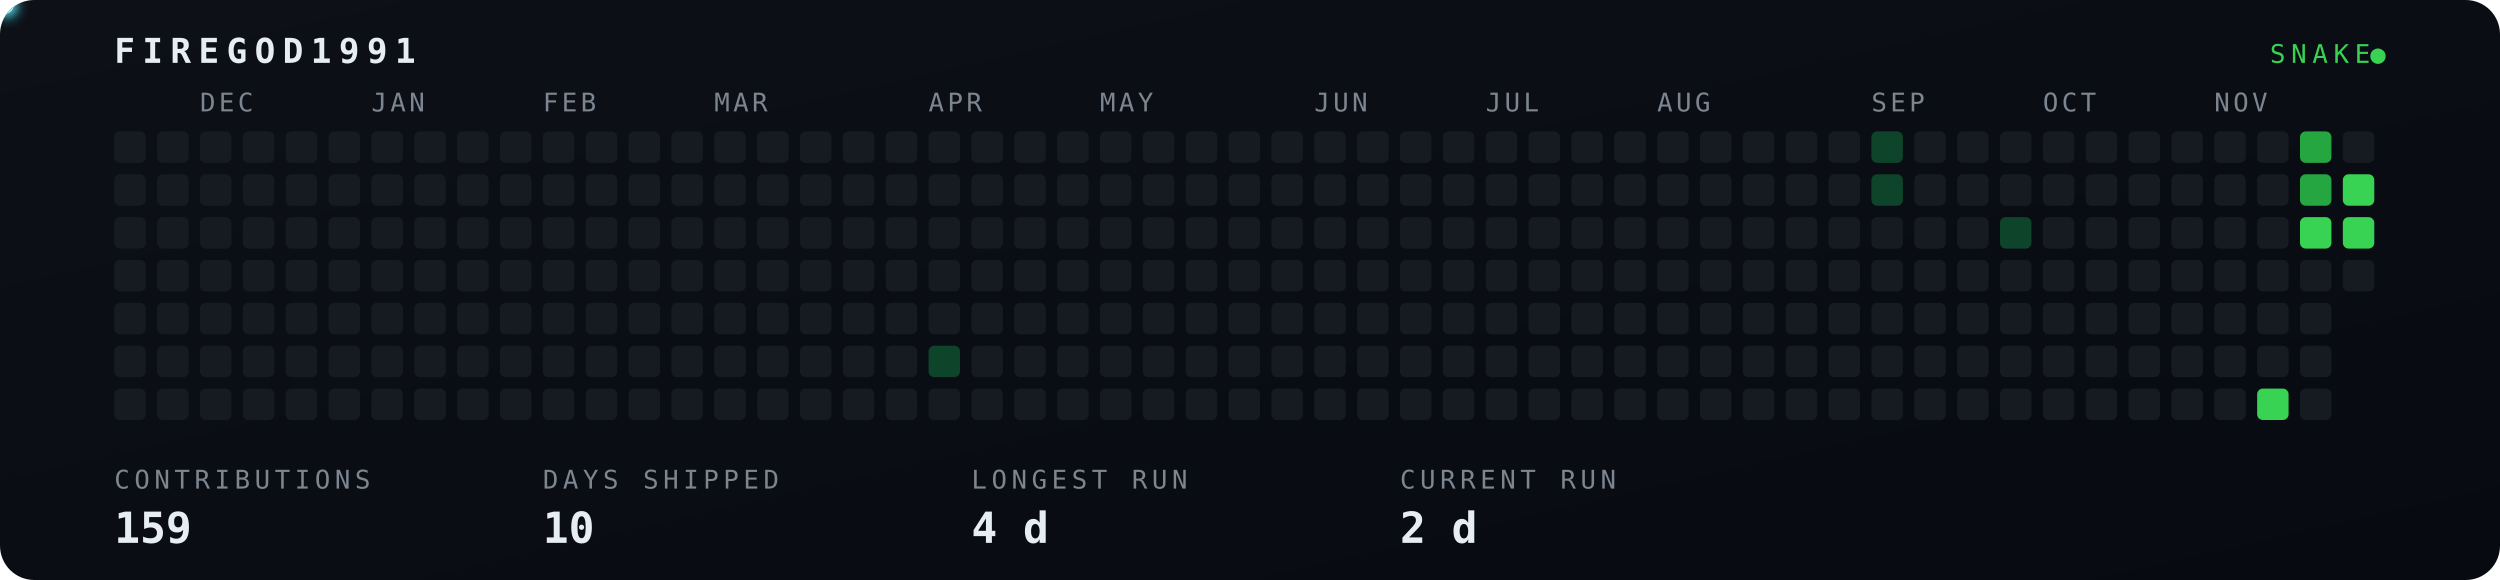
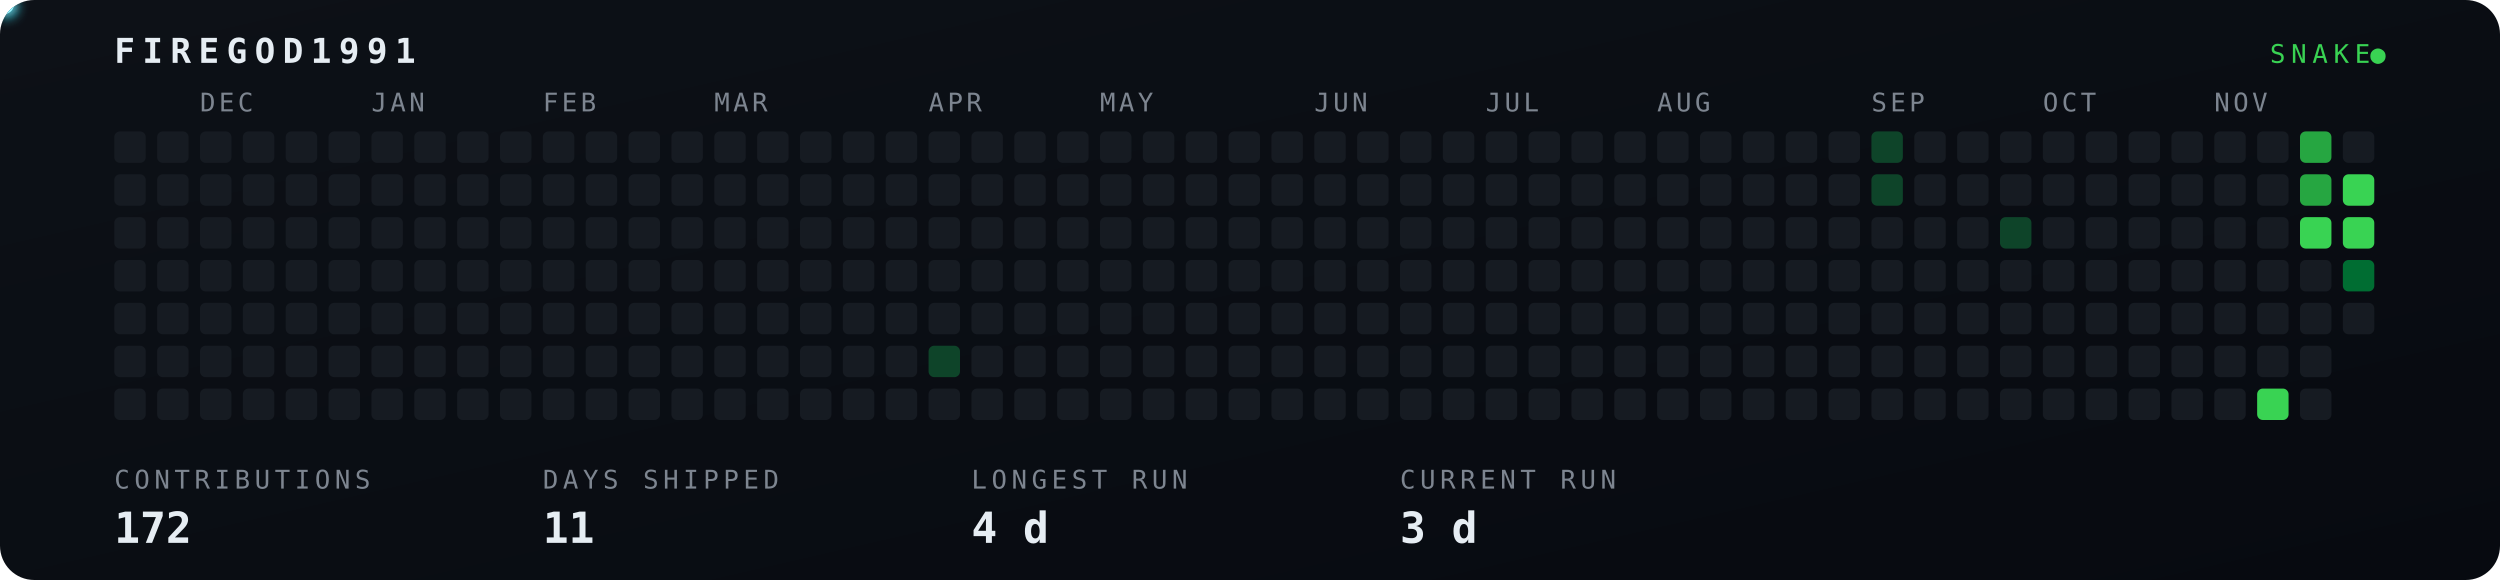
<svg xmlns="http://www.w3.org/2000/svg" viewBox="0 0 875 203" width="875" height="203" role="img" aria-labelledby="t d">
  <defs>
    <linearGradient id="bg" x1="0" y1="0" x2="1" y2="1">
      <stop offset="0" stop-color="#0d1117" />
      <stop offset="1" stop-color="#070a10" />
    </linearGradient>
    <filter id="glow" x="-100%" y="-100%" width="300%" height="300%">
      <feGaussianBlur stdDeviation="2.4" result="b" />
      <feMerge>
        <feMergeNode in="b" />
        <feMergeNode in="SourceGraphic" />
      </feMerge>
    </filter>
    <clipPath id="card">
      <rect width="875" height="203" rx="12" />
    </clipPath>
  </defs>
  <style>
    text { font-family: ui-monospace, SFMono-Regular, Menlo, Consolas, monospace; }
    .m { fill: #7d8590; font-size: 9px; letter-spacing: 1.2px; }
    .k { fill: #7d8590; font-size: 9px; letter-spacing: 1.6px; }
    .v { fill: #e6edf3; font-size: 15px; font-weight: 700; }
    .t { fill: #e6edf3; font-size: 12px; font-weight: 700; letter-spacing: 2.6px; }
    .s { fill: #39d353; font-size: 9px; letter-spacing: 2px; }
-     .seg { offset-path: path('M0.5 96.5 L330.5 96.5 L330.5 126.5 L660.5 126.5 L660.5 66.5 L660.5 51.5 L705.5 51.5 L705.5 81.5 L810.5 81.5 L810.5 66.5 L810.5 51.5 L825.5 51.5 L825.5 66.5 L825.5 81.5 L795.5 81.5 L795.5 141.5 L920.0 141.5'); offset-rotate: 0deg; animation: crawl 8.50s linear infinite both; }
+     .seg { offset-path: path('M0.5 96.5 L330.5 96.5 L330.5 126.5 L660.5 126.5 L660.5 66.5 L660.5 51.5 L705.5 51.5 L705.5 81.5 L810.5 81.5 L810.5 66.5 L810.5 51.5 L825.5 51.5 L825.5 66.5 L825.5 81.5 L825.5 96.5 L795.5 96.5 L795.5 141.5 L920.0 141.5'); offset-rotate: 0deg; animation: crawl 8.50s linear infinite both; }
    @keyframes crawl { 0% { offset-distance: 0%; } 70.59%, 100% { offset-distance: 100%; } }
    .blink { animation: blink 1.4s steps(2, start) infinite; }
    @keyframes blink { to { visibility: hidden; } }
    @media (prefers-reduced-motion: reduce) { * { animation: none !important; } .seg { display: none; } }
    
    @keyframes e19_5 { 0%, 20.57% { fill: #0e4429; } 20.98%, 99.00% { fill: #161b22; } 100% { fill: #0e4429; } }
    @keyframes e41_0 { 0%, 43.73% { fill: #0e4429; } 44.14%, 99.00% { fill: #161b22; } 100% { fill: #0e4429; } }
    @keyframes e41_1 { 0%, 42.87% { fill: #0e4429; } 43.28%, 99.00% { fill: #161b22; } 100% { fill: #0e4429; } }
    @keyframes e44_2 { 0%, 48.02% { fill: #0e4429; } 48.43%, 99.00% { fill: #161b22; } 100% { fill: #0e4429; } }
    @keyframes e50_6 { 0%, 63.46% { fill: #39d353; } 63.87%, 99.00% { fill: #161b22; } 100% { fill: #39d353; } }
    @keyframes e51_0 { 0%, 55.74% { fill: #26a641; } 56.15%, 99.00% { fill: #161b22; } 100% { fill: #26a641; } }
    @keyframes e51_1 { 0%, 54.88% { fill: #26a641; } 55.29%, 99.00% { fill: #161b22; } 100% { fill: #26a641; } }
    @keyframes e51_2 { 0%, 54.02% { fill: #39d353; } 54.43%, 99.00% { fill: #161b22; } 100% { fill: #39d353; } }
    @keyframes e52_1 { 0%, 57.46% { fill: #39d353; } 57.87%, 99.00% { fill: #161b22; } 100% { fill: #39d353; } }
    @keyframes e52_2 { 0%, 58.31% { fill: #39d353; } 58.72%, 99.00% { fill: #161b22; } 100% { fill: #39d353; } }
-     @keyframes g14 { 0%, 53.97% { opacity: 0; } 54.47%, 100% { opacity: 1; } }
+     @keyframes e52_3 { 0%, 59.17% { fill: #006d32; } 59.58%, 99.00% { fill: #161b22; } 100% { fill: #006d32; } }
+     @keyframes g15 { 0%, 53.29% { opacity: 0; } 53.79%, 100% { opacity: 1; } }
+     @keyframes g14 { 0%, 49.68% { opacity: 0; } 50.18%, 100% { opacity: 1; } }
    @keyframes g13 { 0%, 49.50% { opacity: 0; } 50.00%, 100% { opacity: 1; } }
    @keyframes g12 { 0%, 49.32% { opacity: 0; } 49.82%, 100% { opacity: 1; } }
    @keyframes g11 { 0%, 48.28% { opacity: 0; } 48.78%, 100% { opacity: 1; } }
    @keyframes g10 { 0%, 48.11% { opacity: 0; } 48.61%, 100% { opacity: 1; } }
    @keyframes g9 { 0%, 47.93% { opacity: 0; } 48.43%, 100% { opacity: 1; } }
    @keyframes g8 { 0%, 42.60% { opacity: 0; } 43.10%, 100% { opacity: 1; } }
    @keyframes g7 { 0%, 38.99% { opacity: 0; } 39.49%, 100% { opacity: 1; } }
    @keyframes g6 { 0%, 38.81% { opacity: 0; } 39.31%, 100% { opacity: 1; } }
    @keyframes g5 { 0%, 17.19% { opacity: 0; } 17.69%, 100% { opacity: 1; } }</style>
  <g clip-path="url(#card)">
    <rect width="875" height="203" fill="url(#bg)" />
    <text class="t" x="40" y="22">FIREGOD1991</text>
    <text class="s" x="835" y="22" text-anchor="end">SNAKE<tspan class="blink"> ●</tspan>
    </text>
    <text class="m" x="70" y="39">DEC</text>
    <text class="m" x="130" y="39">JAN</text>
    <text class="m" x="190" y="39">FEB</text>
    <text class="m" x="250" y="39">MAR</text>
    <text class="m" x="325" y="39">APR</text>
    <text class="m" x="385" y="39">MAY</text>
    <text class="m" x="460" y="39">JUN</text>
    <text class="m" x="520" y="39">JUL</text>
    <text class="m" x="580" y="39">AUG</text>
    <text class="m" x="655" y="39">SEP</text>
    <text class="m" x="715" y="39">OCT</text>
    <text class="m" x="775" y="39">NOV</text>
    <rect x="40" y="46" width="11" height="11" rx="2" fill="#161b22" />
    <rect x="40" y="61" width="11" height="11" rx="2" fill="#161b22" />
    <rect x="40" y="76" width="11" height="11" rx="2" fill="#161b22" />
    <rect x="40" y="91" width="11" height="11" rx="2" fill="#161b22" />
    <rect x="40" y="106" width="11" height="11" rx="2" fill="#161b22" />
    <rect x="40" y="121" width="11" height="11" rx="2" fill="#161b22" />
    <rect x="40" y="136" width="11" height="11" rx="2" fill="#161b22" />
    <rect x="55" y="46" width="11" height="11" rx="2" fill="#161b22" />
    <rect x="55" y="61" width="11" height="11" rx="2" fill="#161b22" />
    <rect x="55" y="76" width="11" height="11" rx="2" fill="#161b22" />
    <rect x="55" y="91" width="11" height="11" rx="2" fill="#161b22" />
    <rect x="55" y="106" width="11" height="11" rx="2" fill="#161b22" />
    <rect x="55" y="121" width="11" height="11" rx="2" fill="#161b22" />
    <rect x="55" y="136" width="11" height="11" rx="2" fill="#161b22" />
    <rect x="70" y="46" width="11" height="11" rx="2" fill="#161b22" />
    <rect x="70" y="61" width="11" height="11" rx="2" fill="#161b22" />
    <rect x="70" y="76" width="11" height="11" rx="2" fill="#161b22" />
    <rect x="70" y="91" width="11" height="11" rx="2" fill="#161b22" />
    <rect x="70" y="106" width="11" height="11" rx="2" fill="#161b22" />
    <rect x="70" y="121" width="11" height="11" rx="2" fill="#161b22" />
    <rect x="70" y="136" width="11" height="11" rx="2" fill="#161b22" />
    <rect x="85" y="46" width="11" height="11" rx="2" fill="#161b22" />
    <rect x="85" y="61" width="11" height="11" rx="2" fill="#161b22" />
    <rect x="85" y="76" width="11" height="11" rx="2" fill="#161b22" />
    <rect x="85" y="91" width="11" height="11" rx="2" fill="#161b22" />
    <rect x="85" y="106" width="11" height="11" rx="2" fill="#161b22" />
    <rect x="85" y="121" width="11" height="11" rx="2" fill="#161b22" />
    <rect x="85" y="136" width="11" height="11" rx="2" fill="#161b22" />
    <rect x="100" y="46" width="11" height="11" rx="2" fill="#161b22" />
    <rect x="100" y="61" width="11" height="11" rx="2" fill="#161b22" />
    <rect x="100" y="76" width="11" height="11" rx="2" fill="#161b22" />
    <rect x="100" y="91" width="11" height="11" rx="2" fill="#161b22" />
    <rect x="100" y="106" width="11" height="11" rx="2" fill="#161b22" />
    <rect x="100" y="121" width="11" height="11" rx="2" fill="#161b22" />
    <rect x="100" y="136" width="11" height="11" rx="2" fill="#161b22" />
    <rect x="115" y="46" width="11" height="11" rx="2" fill="#161b22" />
    <rect x="115" y="61" width="11" height="11" rx="2" fill="#161b22" />
    <rect x="115" y="76" width="11" height="11" rx="2" fill="#161b22" />
    <rect x="115" y="91" width="11" height="11" rx="2" fill="#161b22" />
    <rect x="115" y="106" width="11" height="11" rx="2" fill="#161b22" />
    <rect x="115" y="121" width="11" height="11" rx="2" fill="#161b22" />
    <rect x="115" y="136" width="11" height="11" rx="2" fill="#161b22" />
    <rect x="130" y="46" width="11" height="11" rx="2" fill="#161b22" />
    <rect x="130" y="61" width="11" height="11" rx="2" fill="#161b22" />
    <rect x="130" y="76" width="11" height="11" rx="2" fill="#161b22" />
    <rect x="130" y="91" width="11" height="11" rx="2" fill="#161b22" />
    <rect x="130" y="106" width="11" height="11" rx="2" fill="#161b22" />
    <rect x="130" y="121" width="11" height="11" rx="2" fill="#161b22" />
    <rect x="130" y="136" width="11" height="11" rx="2" fill="#161b22" />
    <rect x="145" y="46" width="11" height="11" rx="2" fill="#161b22" />
    <rect x="145" y="61" width="11" height="11" rx="2" fill="#161b22" />
    <rect x="145" y="76" width="11" height="11" rx="2" fill="#161b22" />
    <rect x="145" y="91" width="11" height="11" rx="2" fill="#161b22" />
    <rect x="145" y="106" width="11" height="11" rx="2" fill="#161b22" />
    <rect x="145" y="121" width="11" height="11" rx="2" fill="#161b22" />
    <rect x="145" y="136" width="11" height="11" rx="2" fill="#161b22" />
    <rect x="160" y="46" width="11" height="11" rx="2" fill="#161b22" />
    <rect x="160" y="61" width="11" height="11" rx="2" fill="#161b22" />
    <rect x="160" y="76" width="11" height="11" rx="2" fill="#161b22" />
    <rect x="160" y="91" width="11" height="11" rx="2" fill="#161b22" />
    <rect x="160" y="106" width="11" height="11" rx="2" fill="#161b22" />
    <rect x="160" y="121" width="11" height="11" rx="2" fill="#161b22" />
    <rect x="160" y="136" width="11" height="11" rx="2" fill="#161b22" />
    <rect x="175" y="46" width="11" height="11" rx="2" fill="#161b22" />
    <rect x="175" y="61" width="11" height="11" rx="2" fill="#161b22" />
    <rect x="175" y="76" width="11" height="11" rx="2" fill="#161b22" />
    <rect x="175" y="91" width="11" height="11" rx="2" fill="#161b22" />
    <rect x="175" y="106" width="11" height="11" rx="2" fill="#161b22" />
    <rect x="175" y="121" width="11" height="11" rx="2" fill="#161b22" />
    <rect x="175" y="136" width="11" height="11" rx="2" fill="#161b22" />
    <rect x="190" y="46" width="11" height="11" rx="2" fill="#161b22" />
    <rect x="190" y="61" width="11" height="11" rx="2" fill="#161b22" />
    <rect x="190" y="76" width="11" height="11" rx="2" fill="#161b22" />
    <rect x="190" y="91" width="11" height="11" rx="2" fill="#161b22" />
    <rect x="190" y="106" width="11" height="11" rx="2" fill="#161b22" />
    <rect x="190" y="121" width="11" height="11" rx="2" fill="#161b22" />
    <rect x="190" y="136" width="11" height="11" rx="2" fill="#161b22" />
    <rect x="205" y="46" width="11" height="11" rx="2" fill="#161b22" />
    <rect x="205" y="61" width="11" height="11" rx="2" fill="#161b22" />
    <rect x="205" y="76" width="11" height="11" rx="2" fill="#161b22" />
    <rect x="205" y="91" width="11" height="11" rx="2" fill="#161b22" />
    <rect x="205" y="106" width="11" height="11" rx="2" fill="#161b22" />
    <rect x="205" y="121" width="11" height="11" rx="2" fill="#161b22" />
    <rect x="205" y="136" width="11" height="11" rx="2" fill="#161b22" />
    <rect x="220" y="46" width="11" height="11" rx="2" fill="#161b22" />
    <rect x="220" y="61" width="11" height="11" rx="2" fill="#161b22" />
    <rect x="220" y="76" width="11" height="11" rx="2" fill="#161b22" />
    <rect x="220" y="91" width="11" height="11" rx="2" fill="#161b22" />
    <rect x="220" y="106" width="11" height="11" rx="2" fill="#161b22" />
    <rect x="220" y="121" width="11" height="11" rx="2" fill="#161b22" />
    <rect x="220" y="136" width="11" height="11" rx="2" fill="#161b22" />
    <rect x="235" y="46" width="11" height="11" rx="2" fill="#161b22" />
    <rect x="235" y="61" width="11" height="11" rx="2" fill="#161b22" />
    <rect x="235" y="76" width="11" height="11" rx="2" fill="#161b22" />
    <rect x="235" y="91" width="11" height="11" rx="2" fill="#161b22" />
    <rect x="235" y="106" width="11" height="11" rx="2" fill="#161b22" />
    <rect x="235" y="121" width="11" height="11" rx="2" fill="#161b22" />
    <rect x="235" y="136" width="11" height="11" rx="2" fill="#161b22" />
    <rect x="250" y="46" width="11" height="11" rx="2" fill="#161b22" />
    <rect x="250" y="61" width="11" height="11" rx="2" fill="#161b22" />
    <rect x="250" y="76" width="11" height="11" rx="2" fill="#161b22" />
    <rect x="250" y="91" width="11" height="11" rx="2" fill="#161b22" />
    <rect x="250" y="106" width="11" height="11" rx="2" fill="#161b22" />
    <rect x="250" y="121" width="11" height="11" rx="2" fill="#161b22" />
    <rect x="250" y="136" width="11" height="11" rx="2" fill="#161b22" />
    <rect x="265" y="46" width="11" height="11" rx="2" fill="#161b22" />
    <rect x="265" y="61" width="11" height="11" rx="2" fill="#161b22" />
    <rect x="265" y="76" width="11" height="11" rx="2" fill="#161b22" />
    <rect x="265" y="91" width="11" height="11" rx="2" fill="#161b22" />
    <rect x="265" y="106" width="11" height="11" rx="2" fill="#161b22" />
    <rect x="265" y="121" width="11" height="11" rx="2" fill="#161b22" />
    <rect x="265" y="136" width="11" height="11" rx="2" fill="#161b22" />
    <rect x="280" y="46" width="11" height="11" rx="2" fill="#161b22" />
    <rect x="280" y="61" width="11" height="11" rx="2" fill="#161b22" />
    <rect x="280" y="76" width="11" height="11" rx="2" fill="#161b22" />
    <rect x="280" y="91" width="11" height="11" rx="2" fill="#161b22" />
    <rect x="280" y="106" width="11" height="11" rx="2" fill="#161b22" />
    <rect x="280" y="121" width="11" height="11" rx="2" fill="#161b22" />
    <rect x="280" y="136" width="11" height="11" rx="2" fill="#161b22" />
    <rect x="295" y="46" width="11" height="11" rx="2" fill="#161b22" />
    <rect x="295" y="61" width="11" height="11" rx="2" fill="#161b22" />
    <rect x="295" y="76" width="11" height="11" rx="2" fill="#161b22" />
    <rect x="295" y="91" width="11" height="11" rx="2" fill="#161b22" />
    <rect x="295" y="106" width="11" height="11" rx="2" fill="#161b22" />
    <rect x="295" y="121" width="11" height="11" rx="2" fill="#161b22" />
    <rect x="295" y="136" width="11" height="11" rx="2" fill="#161b22" />
    <rect x="310" y="46" width="11" height="11" rx="2" fill="#161b22" />
    <rect x="310" y="61" width="11" height="11" rx="2" fill="#161b22" />
    <rect x="310" y="76" width="11" height="11" rx="2" fill="#161b22" />
    <rect x="310" y="91" width="11" height="11" rx="2" fill="#161b22" />
    <rect x="310" y="106" width="11" height="11" rx="2" fill="#161b22" />
    <rect x="310" y="121" width="11" height="11" rx="2" fill="#161b22" />
    <rect x="310" y="136" width="11" height="11" rx="2" fill="#161b22" />
    <rect x="325" y="46" width="11" height="11" rx="2" fill="#161b22" />
    <rect x="325" y="61" width="11" height="11" rx="2" fill="#161b22" />
    <rect x="325" y="76" width="11" height="11" rx="2" fill="#161b22" />
    <rect x="325" y="91" width="11" height="11" rx="2" fill="#161b22" />
    <rect x="325" y="106" width="11" height="11" rx="2" fill="#161b22" />
    <rect x="325" y="121" width="11" height="11" rx="2" fill="#0e4429" style="animation: e19_5 8.50s linear infinite" />
    <rect x="325" y="136" width="11" height="11" rx="2" fill="#161b22" />
    <rect x="340" y="46" width="11" height="11" rx="2" fill="#161b22" />
    <rect x="340" y="61" width="11" height="11" rx="2" fill="#161b22" />
    <rect x="340" y="76" width="11" height="11" rx="2" fill="#161b22" />
    <rect x="340" y="91" width="11" height="11" rx="2" fill="#161b22" />
    <rect x="340" y="106" width="11" height="11" rx="2" fill="#161b22" />
    <rect x="340" y="121" width="11" height="11" rx="2" fill="#161b22" />
    <rect x="340" y="136" width="11" height="11" rx="2" fill="#161b22" />
    <rect x="355" y="46" width="11" height="11" rx="2" fill="#161b22" />
    <rect x="355" y="61" width="11" height="11" rx="2" fill="#161b22" />
    <rect x="355" y="76" width="11" height="11" rx="2" fill="#161b22" />
    <rect x="355" y="91" width="11" height="11" rx="2" fill="#161b22" />
    <rect x="355" y="106" width="11" height="11" rx="2" fill="#161b22" />
    <rect x="355" y="121" width="11" height="11" rx="2" fill="#161b22" />
    <rect x="355" y="136" width="11" height="11" rx="2" fill="#161b22" />
    <rect x="370" y="46" width="11" height="11" rx="2" fill="#161b22" />
    <rect x="370" y="61" width="11" height="11" rx="2" fill="#161b22" />
    <rect x="370" y="76" width="11" height="11" rx="2" fill="#161b22" />
    <rect x="370" y="91" width="11" height="11" rx="2" fill="#161b22" />
    <rect x="370" y="106" width="11" height="11" rx="2" fill="#161b22" />
    <rect x="370" y="121" width="11" height="11" rx="2" fill="#161b22" />
    <rect x="370" y="136" width="11" height="11" rx="2" fill="#161b22" />
    <rect x="385" y="46" width="11" height="11" rx="2" fill="#161b22" />
    <rect x="385" y="61" width="11" height="11" rx="2" fill="#161b22" />
    <rect x="385" y="76" width="11" height="11" rx="2" fill="#161b22" />
    <rect x="385" y="91" width="11" height="11" rx="2" fill="#161b22" />
    <rect x="385" y="106" width="11" height="11" rx="2" fill="#161b22" />
    <rect x="385" y="121" width="11" height="11" rx="2" fill="#161b22" />
    <rect x="385" y="136" width="11" height="11" rx="2" fill="#161b22" />
    <rect x="400" y="46" width="11" height="11" rx="2" fill="#161b22" />
    <rect x="400" y="61" width="11" height="11" rx="2" fill="#161b22" />
    <rect x="400" y="76" width="11" height="11" rx="2" fill="#161b22" />
    <rect x="400" y="91" width="11" height="11" rx="2" fill="#161b22" />
    <rect x="400" y="106" width="11" height="11" rx="2" fill="#161b22" />
    <rect x="400" y="121" width="11" height="11" rx="2" fill="#161b22" />
    <rect x="400" y="136" width="11" height="11" rx="2" fill="#161b22" />
    <rect x="415" y="46" width="11" height="11" rx="2" fill="#161b22" />
    <rect x="415" y="61" width="11" height="11" rx="2" fill="#161b22" />
    <rect x="415" y="76" width="11" height="11" rx="2" fill="#161b22" />
    <rect x="415" y="91" width="11" height="11" rx="2" fill="#161b22" />
    <rect x="415" y="106" width="11" height="11" rx="2" fill="#161b22" />
    <rect x="415" y="121" width="11" height="11" rx="2" fill="#161b22" />
    <rect x="415" y="136" width="11" height="11" rx="2" fill="#161b22" />
    <rect x="430" y="46" width="11" height="11" rx="2" fill="#161b22" />
    <rect x="430" y="61" width="11" height="11" rx="2" fill="#161b22" />
    <rect x="430" y="76" width="11" height="11" rx="2" fill="#161b22" />
    <rect x="430" y="91" width="11" height="11" rx="2" fill="#161b22" />
    <rect x="430" y="106" width="11" height="11" rx="2" fill="#161b22" />
    <rect x="430" y="121" width="11" height="11" rx="2" fill="#161b22" />
    <rect x="430" y="136" width="11" height="11" rx="2" fill="#161b22" />
    <rect x="445" y="46" width="11" height="11" rx="2" fill="#161b22" />
    <rect x="445" y="61" width="11" height="11" rx="2" fill="#161b22" />
    <rect x="445" y="76" width="11" height="11" rx="2" fill="#161b22" />
    <rect x="445" y="91" width="11" height="11" rx="2" fill="#161b22" />
    <rect x="445" y="106" width="11" height="11" rx="2" fill="#161b22" />
    <rect x="445" y="121" width="11" height="11" rx="2" fill="#161b22" />
    <rect x="445" y="136" width="11" height="11" rx="2" fill="#161b22" />
    <rect x="460" y="46" width="11" height="11" rx="2" fill="#161b22" />
    <rect x="460" y="61" width="11" height="11" rx="2" fill="#161b22" />
    <rect x="460" y="76" width="11" height="11" rx="2" fill="#161b22" />
    <rect x="460" y="91" width="11" height="11" rx="2" fill="#161b22" />
    <rect x="460" y="106" width="11" height="11" rx="2" fill="#161b22" />
    <rect x="460" y="121" width="11" height="11" rx="2" fill="#161b22" />
    <rect x="460" y="136" width="11" height="11" rx="2" fill="#161b22" />
    <rect x="475" y="46" width="11" height="11" rx="2" fill="#161b22" />
    <rect x="475" y="61" width="11" height="11" rx="2" fill="#161b22" />
    <rect x="475" y="76" width="11" height="11" rx="2" fill="#161b22" />
    <rect x="475" y="91" width="11" height="11" rx="2" fill="#161b22" />
    <rect x="475" y="106" width="11" height="11" rx="2" fill="#161b22" />
    <rect x="475" y="121" width="11" height="11" rx="2" fill="#161b22" />
    <rect x="475" y="136" width="11" height="11" rx="2" fill="#161b22" />
    <rect x="490" y="46" width="11" height="11" rx="2" fill="#161b22" />
    <rect x="490" y="61" width="11" height="11" rx="2" fill="#161b22" />
    <rect x="490" y="76" width="11" height="11" rx="2" fill="#161b22" />
    <rect x="490" y="91" width="11" height="11" rx="2" fill="#161b22" />
    <rect x="490" y="106" width="11" height="11" rx="2" fill="#161b22" />
    <rect x="490" y="121" width="11" height="11" rx="2" fill="#161b22" />
    <rect x="490" y="136" width="11" height="11" rx="2" fill="#161b22" />
    <rect x="505" y="46" width="11" height="11" rx="2" fill="#161b22" />
    <rect x="505" y="61" width="11" height="11" rx="2" fill="#161b22" />
    <rect x="505" y="76" width="11" height="11" rx="2" fill="#161b22" />
    <rect x="505" y="91" width="11" height="11" rx="2" fill="#161b22" />
    <rect x="505" y="106" width="11" height="11" rx="2" fill="#161b22" />
    <rect x="505" y="121" width="11" height="11" rx="2" fill="#161b22" />
    <rect x="505" y="136" width="11" height="11" rx="2" fill="#161b22" />
    <rect x="520" y="46" width="11" height="11" rx="2" fill="#161b22" />
    <rect x="520" y="61" width="11" height="11" rx="2" fill="#161b22" />
    <rect x="520" y="76" width="11" height="11" rx="2" fill="#161b22" />
    <rect x="520" y="91" width="11" height="11" rx="2" fill="#161b22" />
    <rect x="520" y="106" width="11" height="11" rx="2" fill="#161b22" />
    <rect x="520" y="121" width="11" height="11" rx="2" fill="#161b22" />
    <rect x="520" y="136" width="11" height="11" rx="2" fill="#161b22" />
    <rect x="535" y="46" width="11" height="11" rx="2" fill="#161b22" />
    <rect x="535" y="61" width="11" height="11" rx="2" fill="#161b22" />
    <rect x="535" y="76" width="11" height="11" rx="2" fill="#161b22" />
    <rect x="535" y="91" width="11" height="11" rx="2" fill="#161b22" />
    <rect x="535" y="106" width="11" height="11" rx="2" fill="#161b22" />
    <rect x="535" y="121" width="11" height="11" rx="2" fill="#161b22" />
    <rect x="535" y="136" width="11" height="11" rx="2" fill="#161b22" />
    <rect x="550" y="46" width="11" height="11" rx="2" fill="#161b22" />
    <rect x="550" y="61" width="11" height="11" rx="2" fill="#161b22" />
    <rect x="550" y="76" width="11" height="11" rx="2" fill="#161b22" />
    <rect x="550" y="91" width="11" height="11" rx="2" fill="#161b22" />
    <rect x="550" y="106" width="11" height="11" rx="2" fill="#161b22" />
    <rect x="550" y="121" width="11" height="11" rx="2" fill="#161b22" />
    <rect x="550" y="136" width="11" height="11" rx="2" fill="#161b22" />
    <rect x="565" y="46" width="11" height="11" rx="2" fill="#161b22" />
    <rect x="565" y="61" width="11" height="11" rx="2" fill="#161b22" />
    <rect x="565" y="76" width="11" height="11" rx="2" fill="#161b22" />
    <rect x="565" y="91" width="11" height="11" rx="2" fill="#161b22" />
    <rect x="565" y="106" width="11" height="11" rx="2" fill="#161b22" />
    <rect x="565" y="121" width="11" height="11" rx="2" fill="#161b22" />
    <rect x="565" y="136" width="11" height="11" rx="2" fill="#161b22" />
    <rect x="580" y="46" width="11" height="11" rx="2" fill="#161b22" />
    <rect x="580" y="61" width="11" height="11" rx="2" fill="#161b22" />
    <rect x="580" y="76" width="11" height="11" rx="2" fill="#161b22" />
    <rect x="580" y="91" width="11" height="11" rx="2" fill="#161b22" />
    <rect x="580" y="106" width="11" height="11" rx="2" fill="#161b22" />
    <rect x="580" y="121" width="11" height="11" rx="2" fill="#161b22" />
    <rect x="580" y="136" width="11" height="11" rx="2" fill="#161b22" />
    <rect x="595" y="46" width="11" height="11" rx="2" fill="#161b22" />
    <rect x="595" y="61" width="11" height="11" rx="2" fill="#161b22" />
    <rect x="595" y="76" width="11" height="11" rx="2" fill="#161b22" />
    <rect x="595" y="91" width="11" height="11" rx="2" fill="#161b22" />
    <rect x="595" y="106" width="11" height="11" rx="2" fill="#161b22" />
    <rect x="595" y="121" width="11" height="11" rx="2" fill="#161b22" />
    <rect x="595" y="136" width="11" height="11" rx="2" fill="#161b22" />
    <rect x="610" y="46" width="11" height="11" rx="2" fill="#161b22" />
    <rect x="610" y="61" width="11" height="11" rx="2" fill="#161b22" />
    <rect x="610" y="76" width="11" height="11" rx="2" fill="#161b22" />
    <rect x="610" y="91" width="11" height="11" rx="2" fill="#161b22" />
    <rect x="610" y="106" width="11" height="11" rx="2" fill="#161b22" />
    <rect x="610" y="121" width="11" height="11" rx="2" fill="#161b22" />
    <rect x="610" y="136" width="11" height="11" rx="2" fill="#161b22" />
    <rect x="625" y="46" width="11" height="11" rx="2" fill="#161b22" />
    <rect x="625" y="61" width="11" height="11" rx="2" fill="#161b22" />
    <rect x="625" y="76" width="11" height="11" rx="2" fill="#161b22" />
    <rect x="625" y="91" width="11" height="11" rx="2" fill="#161b22" />
    <rect x="625" y="106" width="11" height="11" rx="2" fill="#161b22" />
    <rect x="625" y="121" width="11" height="11" rx="2" fill="#161b22" />
    <rect x="625" y="136" width="11" height="11" rx="2" fill="#161b22" />
    <rect x="640" y="46" width="11" height="11" rx="2" fill="#161b22" />
    <rect x="640" y="61" width="11" height="11" rx="2" fill="#161b22" />
    <rect x="640" y="76" width="11" height="11" rx="2" fill="#161b22" />
    <rect x="640" y="91" width="11" height="11" rx="2" fill="#161b22" />
    <rect x="640" y="106" width="11" height="11" rx="2" fill="#161b22" />
    <rect x="640" y="121" width="11" height="11" rx="2" fill="#161b22" />
    <rect x="640" y="136" width="11" height="11" rx="2" fill="#161b22" />
    <rect x="655" y="46" width="11" height="11" rx="2" fill="#0e4429" style="animation: e41_0 8.50s linear infinite" />
    <rect x="655" y="61" width="11" height="11" rx="2" fill="#0e4429" style="animation: e41_1 8.50s linear infinite" />
    <rect x="655" y="76" width="11" height="11" rx="2" fill="#161b22" />
    <rect x="655" y="91" width="11" height="11" rx="2" fill="#161b22" />
    <rect x="655" y="106" width="11" height="11" rx="2" fill="#161b22" />
    <rect x="655" y="121" width="11" height="11" rx="2" fill="#161b22" />
    <rect x="655" y="136" width="11" height="11" rx="2" fill="#161b22" />
    <rect x="670" y="46" width="11" height="11" rx="2" fill="#161b22" />
    <rect x="670" y="61" width="11" height="11" rx="2" fill="#161b22" />
    <rect x="670" y="76" width="11" height="11" rx="2" fill="#161b22" />
    <rect x="670" y="91" width="11" height="11" rx="2" fill="#161b22" />
    <rect x="670" y="106" width="11" height="11" rx="2" fill="#161b22" />
    <rect x="670" y="121" width="11" height="11" rx="2" fill="#161b22" />
    <rect x="670" y="136" width="11" height="11" rx="2" fill="#161b22" />
    <rect x="685" y="46" width="11" height="11" rx="2" fill="#161b22" />
    <rect x="685" y="61" width="11" height="11" rx="2" fill="#161b22" />
    <rect x="685" y="76" width="11" height="11" rx="2" fill="#161b22" />
    <rect x="685" y="91" width="11" height="11" rx="2" fill="#161b22" />
    <rect x="685" y="106" width="11" height="11" rx="2" fill="#161b22" />
    <rect x="685" y="121" width="11" height="11" rx="2" fill="#161b22" />
    <rect x="685" y="136" width="11" height="11" rx="2" fill="#161b22" />
    <rect x="700" y="46" width="11" height="11" rx="2" fill="#161b22" />
    <rect x="700" y="61" width="11" height="11" rx="2" fill="#161b22" />
    <rect x="700" y="76" width="11" height="11" rx="2" fill="#0e4429" style="animation: e44_2 8.50s linear infinite" />
    <rect x="700" y="91" width="11" height="11" rx="2" fill="#161b22" />
    <rect x="700" y="106" width="11" height="11" rx="2" fill="#161b22" />
    <rect x="700" y="121" width="11" height="11" rx="2" fill="#161b22" />
    <rect x="700" y="136" width="11" height="11" rx="2" fill="#161b22" />
    <rect x="715" y="46" width="11" height="11" rx="2" fill="#161b22" />
    <rect x="715" y="61" width="11" height="11" rx="2" fill="#161b22" />
    <rect x="715" y="76" width="11" height="11" rx="2" fill="#161b22" />
    <rect x="715" y="91" width="11" height="11" rx="2" fill="#161b22" />
    <rect x="715" y="106" width="11" height="11" rx="2" fill="#161b22" />
    <rect x="715" y="121" width="11" height="11" rx="2" fill="#161b22" />
    <rect x="715" y="136" width="11" height="11" rx="2" fill="#161b22" />
    <rect x="730" y="46" width="11" height="11" rx="2" fill="#161b22" />
    <rect x="730" y="61" width="11" height="11" rx="2" fill="#161b22" />
    <rect x="730" y="76" width="11" height="11" rx="2" fill="#161b22" />
    <rect x="730" y="91" width="11" height="11" rx="2" fill="#161b22" />
    <rect x="730" y="106" width="11" height="11" rx="2" fill="#161b22" />
    <rect x="730" y="121" width="11" height="11" rx="2" fill="#161b22" />
    <rect x="730" y="136" width="11" height="11" rx="2" fill="#161b22" />
    <rect x="745" y="46" width="11" height="11" rx="2" fill="#161b22" />
    <rect x="745" y="61" width="11" height="11" rx="2" fill="#161b22" />
    <rect x="745" y="76" width="11" height="11" rx="2" fill="#161b22" />
    <rect x="745" y="91" width="11" height="11" rx="2" fill="#161b22" />
    <rect x="745" y="106" width="11" height="11" rx="2" fill="#161b22" />
    <rect x="745" y="121" width="11" height="11" rx="2" fill="#161b22" />
    <rect x="745" y="136" width="11" height="11" rx="2" fill="#161b22" />
    <rect x="760" y="46" width="11" height="11" rx="2" fill="#161b22" />
    <rect x="760" y="61" width="11" height="11" rx="2" fill="#161b22" />
    <rect x="760" y="76" width="11" height="11" rx="2" fill="#161b22" />
    <rect x="760" y="91" width="11" height="11" rx="2" fill="#161b22" />
    <rect x="760" y="106" width="11" height="11" rx="2" fill="#161b22" />
    <rect x="760" y="121" width="11" height="11" rx="2" fill="#161b22" />
    <rect x="760" y="136" width="11" height="11" rx="2" fill="#161b22" />
    <rect x="775" y="46" width="11" height="11" rx="2" fill="#161b22" />
    <rect x="775" y="61" width="11" height="11" rx="2" fill="#161b22" />
    <rect x="775" y="76" width="11" height="11" rx="2" fill="#161b22" />
    <rect x="775" y="91" width="11" height="11" rx="2" fill="#161b22" />
    <rect x="775" y="106" width="11" height="11" rx="2" fill="#161b22" />
    <rect x="775" y="121" width="11" height="11" rx="2" fill="#161b22" />
    <rect x="775" y="136" width="11" height="11" rx="2" fill="#161b22" />
    <rect x="790" y="46" width="11" height="11" rx="2" fill="#161b22" />
    <rect x="790" y="61" width="11" height="11" rx="2" fill="#161b22" />
    <rect x="790" y="76" width="11" height="11" rx="2" fill="#161b22" />
    <rect x="790" y="91" width="11" height="11" rx="2" fill="#161b22" />
    <rect x="790" y="106" width="11" height="11" rx="2" fill="#161b22" />
    <rect x="790" y="121" width="11" height="11" rx="2" fill="#161b22" />
    <rect x="790" y="136" width="11" height="11" rx="2" fill="#39d353" style="animation: e50_6 8.50s linear infinite" />
    <rect x="805" y="46" width="11" height="11" rx="2" fill="#26a641" style="animation: e51_0 8.50s linear infinite" />
    <rect x="805" y="61" width="11" height="11" rx="2" fill="#26a641" style="animation: e51_1 8.50s linear infinite" />
    <rect x="805" y="76" width="11" height="11" rx="2" fill="#39d353" style="animation: e51_2 8.50s linear infinite" />
    <rect x="805" y="91" width="11" height="11" rx="2" fill="#161b22" />
    <rect x="805" y="106" width="11" height="11" rx="2" fill="#161b22" />
    <rect x="805" y="121" width="11" height="11" rx="2" fill="#161b22" />
    <rect x="805" y="136" width="11" height="11" rx="2" fill="#161b22" />
    <rect x="820" y="46" width="11" height="11" rx="2" fill="#161b22" />
    <rect x="820" y="61" width="11" height="11" rx="2" fill="#39d353" style="animation: e52_1 8.50s linear infinite" />
    <rect x="820" y="76" width="11" height="11" rx="2" fill="#39d353" style="animation: e52_2 8.50s linear infinite" />
-     <rect x="820" y="91" width="11" height="11" rx="2" fill="#161b22" />
+     <rect x="820" y="91" width="11" height="11" rx="2" fill="#006d32" style="animation: e52_3 8.50s linear infinite" />
+     <rect x="820" y="106" width="11" height="11" rx="2" fill="#161b22" />
+     <g class="seg" style="animation-delay: 0.865s; animation: crawl 8.50s linear infinite both, g15 8.50s linear infinite both; animation-delay: 0.865s">
+       <rect x="-2.9" y="-2.9" width="5.8" height="5.8" rx="2.2" fill="#6366f1" />
+     </g>
    <g class="seg" style="animation-delay: 0.808s; animation: crawl 8.50s linear infinite both, g14 8.50s linear infinite both; animation-delay: 0.808s">
      <rect x="-2.9" y="-2.9" width="5.8" height="5.8" rx="2.2" fill="#6366f1" />
    </g>
    <g class="seg" style="animation-delay: 0.750s; animation: crawl 8.50s linear infinite both, g13 8.50s linear infinite both; animation-delay: 0.750s">
      <rect x="-3.0" y="-3.0" width="6.1" height="6.1" rx="2.3" fill="#6366f1" />
    </g>
    <g class="seg" style="animation-delay: 0.692s; animation: crawl 8.50s linear infinite both, g12 8.50s linear infinite both; animation-delay: 0.692s">
      <rect x="-3.2" y="-3.2" width="6.4" height="6.4" rx="2.5" fill="#6366f1" />
    </g>
    <g class="seg" style="animation-delay: 0.635s; animation: crawl 8.50s linear infinite both, g11 8.50s linear infinite both; animation-delay: 0.635s">
      <rect x="-3.4" y="-3.4" width="6.7" height="6.7" rx="2.6" fill="#6366f1" />
    </g>
    <g class="seg" style="animation-delay: 0.577s; animation: crawl 8.50s linear infinite both, g10 8.50s linear infinite both; animation-delay: 0.577s">
      <rect x="-3.5" y="-3.5" width="7.0" height="7.0" rx="2.7" fill="#3b82f6" />
    </g>
    <g class="seg" style="animation-delay: 0.519s; animation: crawl 8.50s linear infinite both, g9 8.50s linear infinite both; animation-delay: 0.519s">
      <rect x="-3.7" y="-3.7" width="7.3" height="7.3" rx="2.8" fill="#3b82f6" />
    </g>
    <g class="seg" style="animation-delay: 0.462s; animation: crawl 8.50s linear infinite both, g8 8.50s linear infinite both; animation-delay: 0.462s">
      <rect x="-3.8" y="-3.8" width="7.6" height="7.6" rx="2.9" fill="#3b82f6" />
    </g>
    <g class="seg" style="animation-delay: 0.404s; animation: crawl 8.50s linear infinite both, g7 8.50s linear infinite both; animation-delay: 0.404s">
      <rect x="-4.0" y="-4.0" width="7.9" height="7.9" rx="3.0" fill="#3b82f6" />
    </g>
    <g class="seg" style="animation-delay: 0.346s; animation: crawl 8.50s linear infinite both, g6 8.50s linear infinite both; animation-delay: 0.346s">
      <rect x="-4.1" y="-4.1" width="8.2" height="8.2" rx="3.2" fill="#3b82f6" />
    </g>
    <g class="seg" style="animation-delay: 0.288s; animation: crawl 8.50s linear infinite both, g5 8.50s linear infinite both; animation-delay: 0.288s">
      <rect x="-4.2" y="-4.2" width="8.5" height="8.5" rx="3.3" fill="#3b82f6" />
    </g>
    <g class="seg" style="animation-delay: 0.231s">
      <rect x="-4.4" y="-4.4" width="8.8" height="8.8" rx="3.4" fill="#22d3ee" />
    </g>
    <g class="seg" style="animation-delay: 0.173s">
      <rect x="-4.5" y="-4.5" width="9.1" height="9.1" rx="3.5" fill="#22d3ee" />
    </g>
    <g class="seg" style="animation-delay: 0.115s">
      <rect x="-4.7" y="-4.7" width="9.4" height="9.4" rx="3.6" fill="#22d3ee" filter="url(#glow)" />
    </g>
    <g class="seg" style="animation-delay: 0.058s">
      <rect x="-4.8" y="-4.8" width="9.7" height="9.7" rx="3.7" fill="#22d3ee" filter="url(#glow)" />
    </g>
    <g class="seg" style="animation-delay: 0.000s">
      <rect x="-5.0" y="-5.0" width="10.0" height="10.0" rx="3.8" fill="#a5f3fc" filter="url(#glow)" />
      <circle cx="2" cy="-2" r="1.1" fill="#0d1117" />
      <circle cx="2" cy="2" r="1.1" fill="#0d1117" />
    </g>
    <text class="k" x="40" y="171">CONTRIBUTIONS</text>
-     <text class="v" x="40" y="190">159</text>
+     <text class="v" x="40" y="190">172</text>
    <text class="k" x="190" y="171">DAYS SHIPPED</text>
-     <text class="v" x="190" y="190">10</text>
+     <text class="v" x="190" y="190">11</text>
    <text class="k" x="340" y="171">LONGEST RUN</text>
    <text class="v" x="340" y="190">4 d</text>
    <text class="k" x="490" y="171">CURRENT RUN</text>
-     <text class="v" x="490" y="190">2 d</text>
+     <text class="v" x="490" y="190">3 d</text>
  </g>
</svg>
